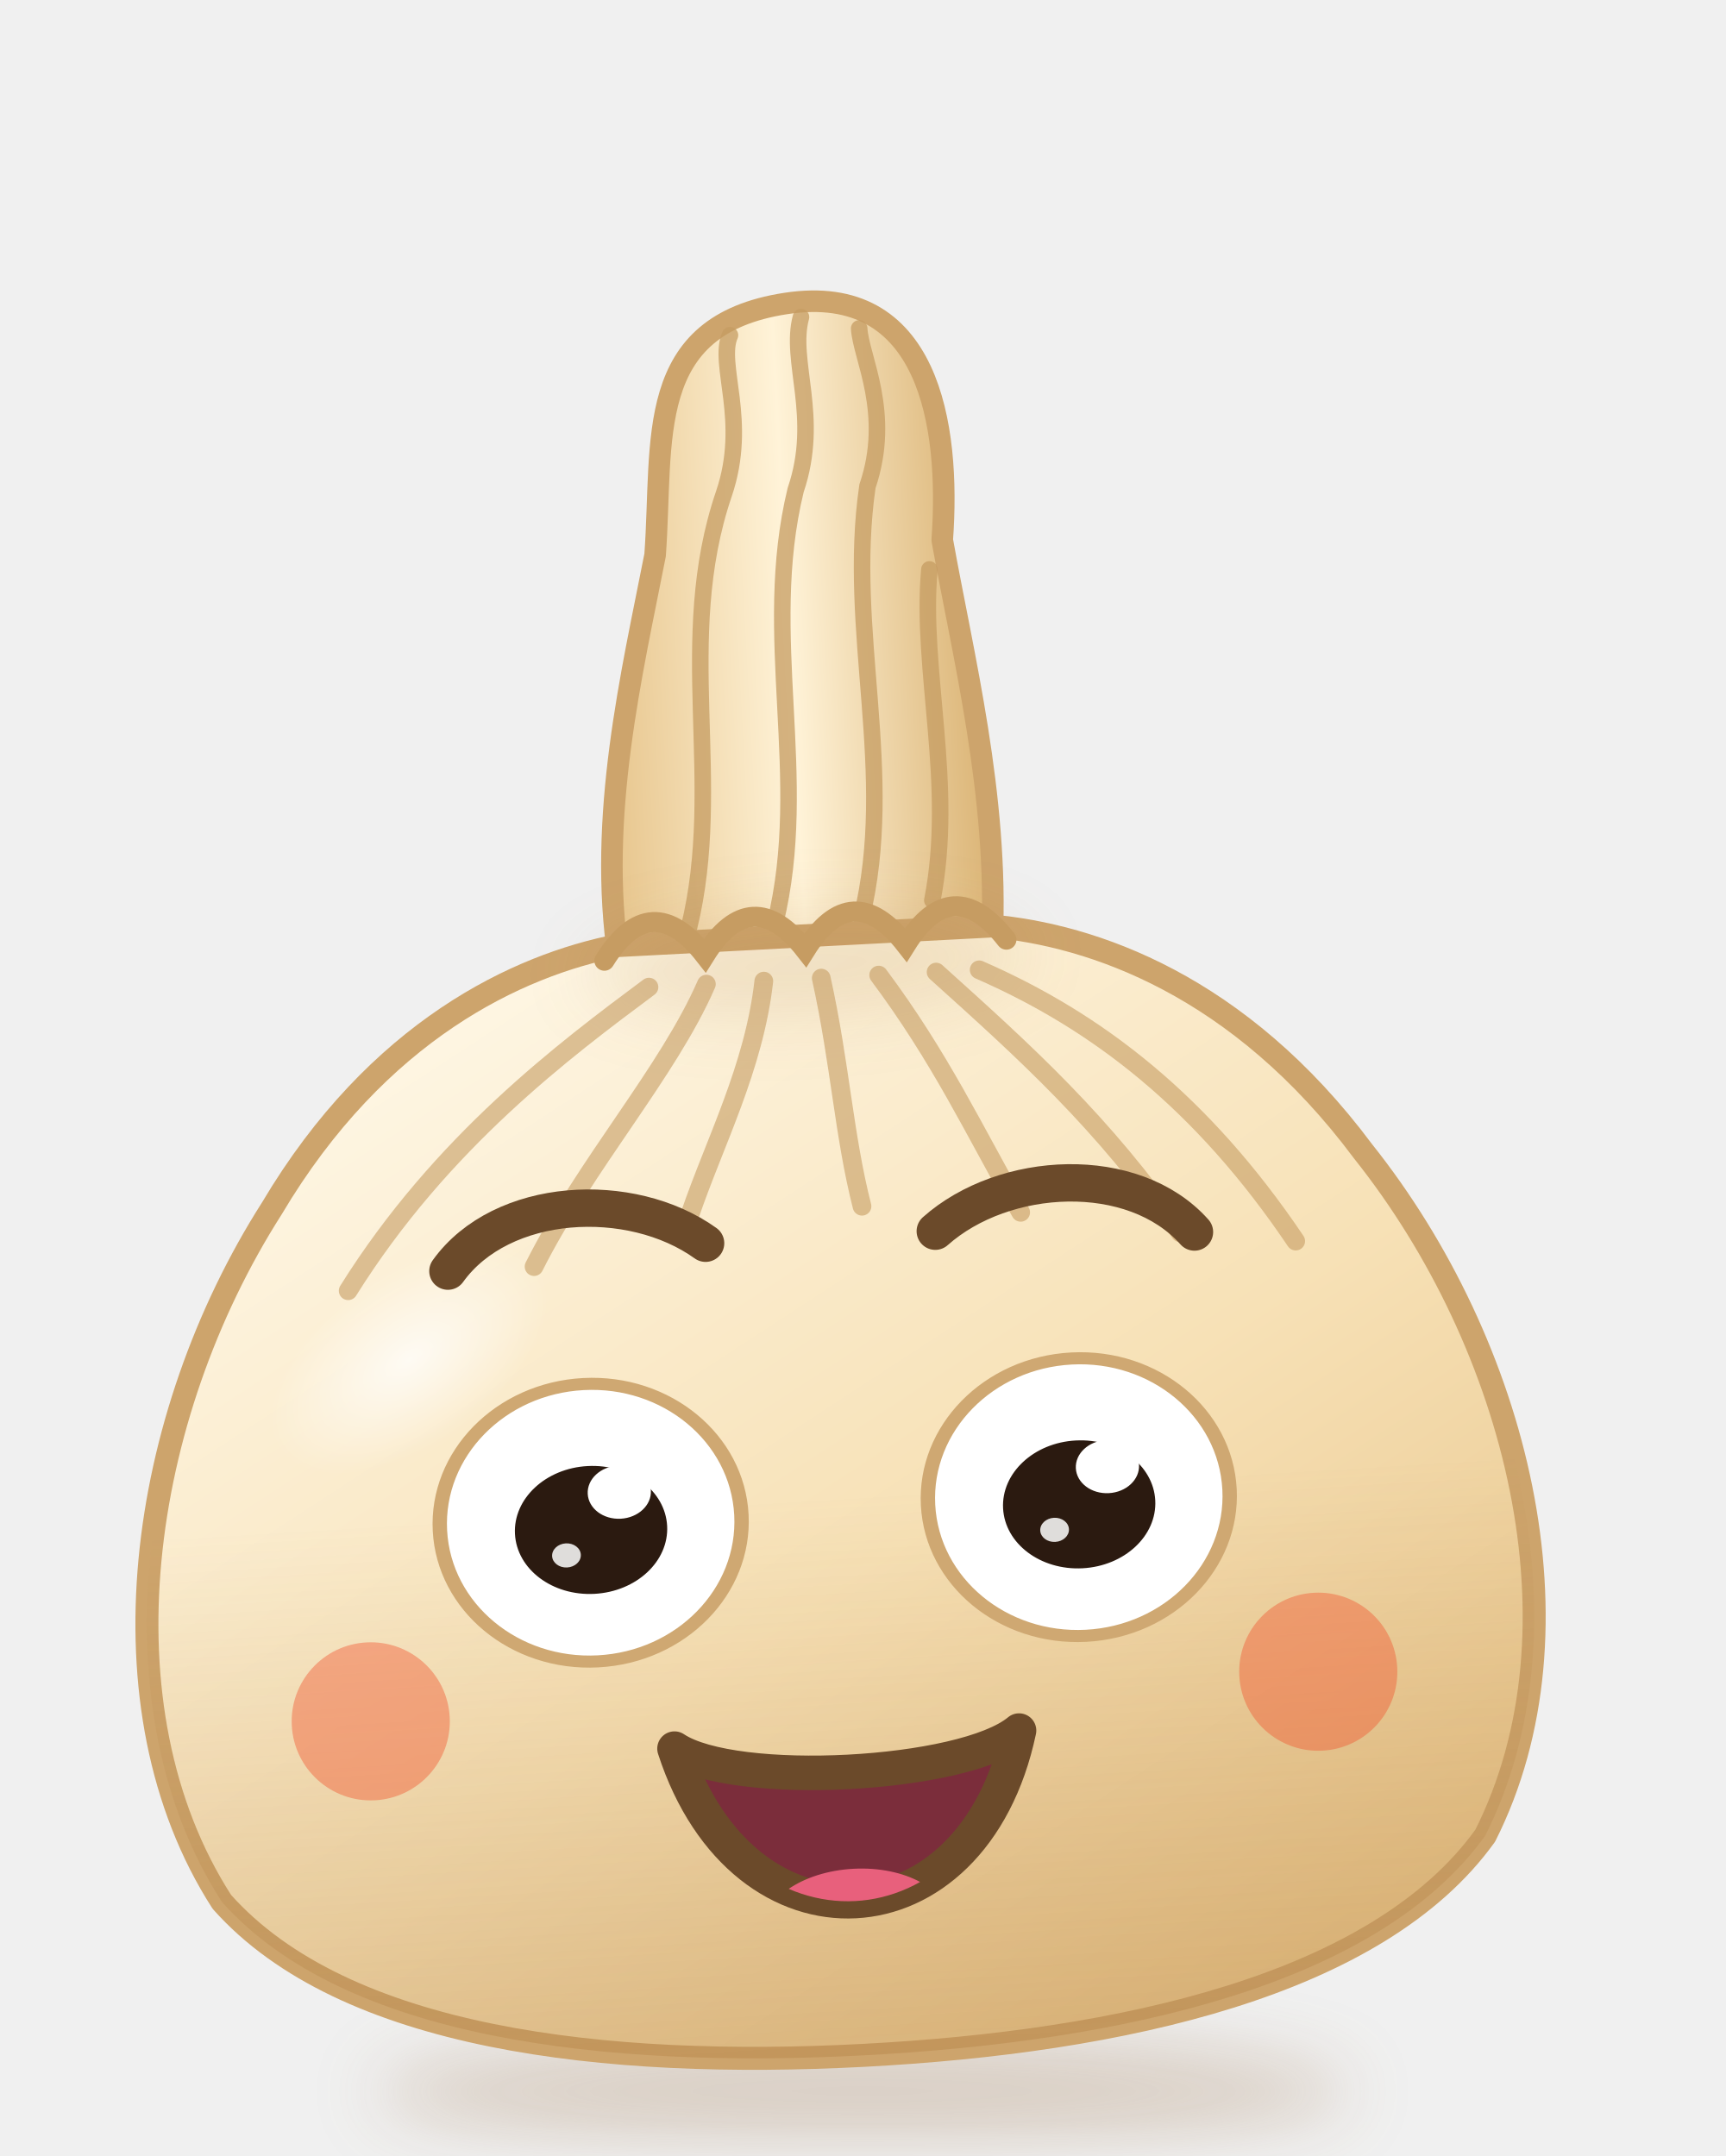
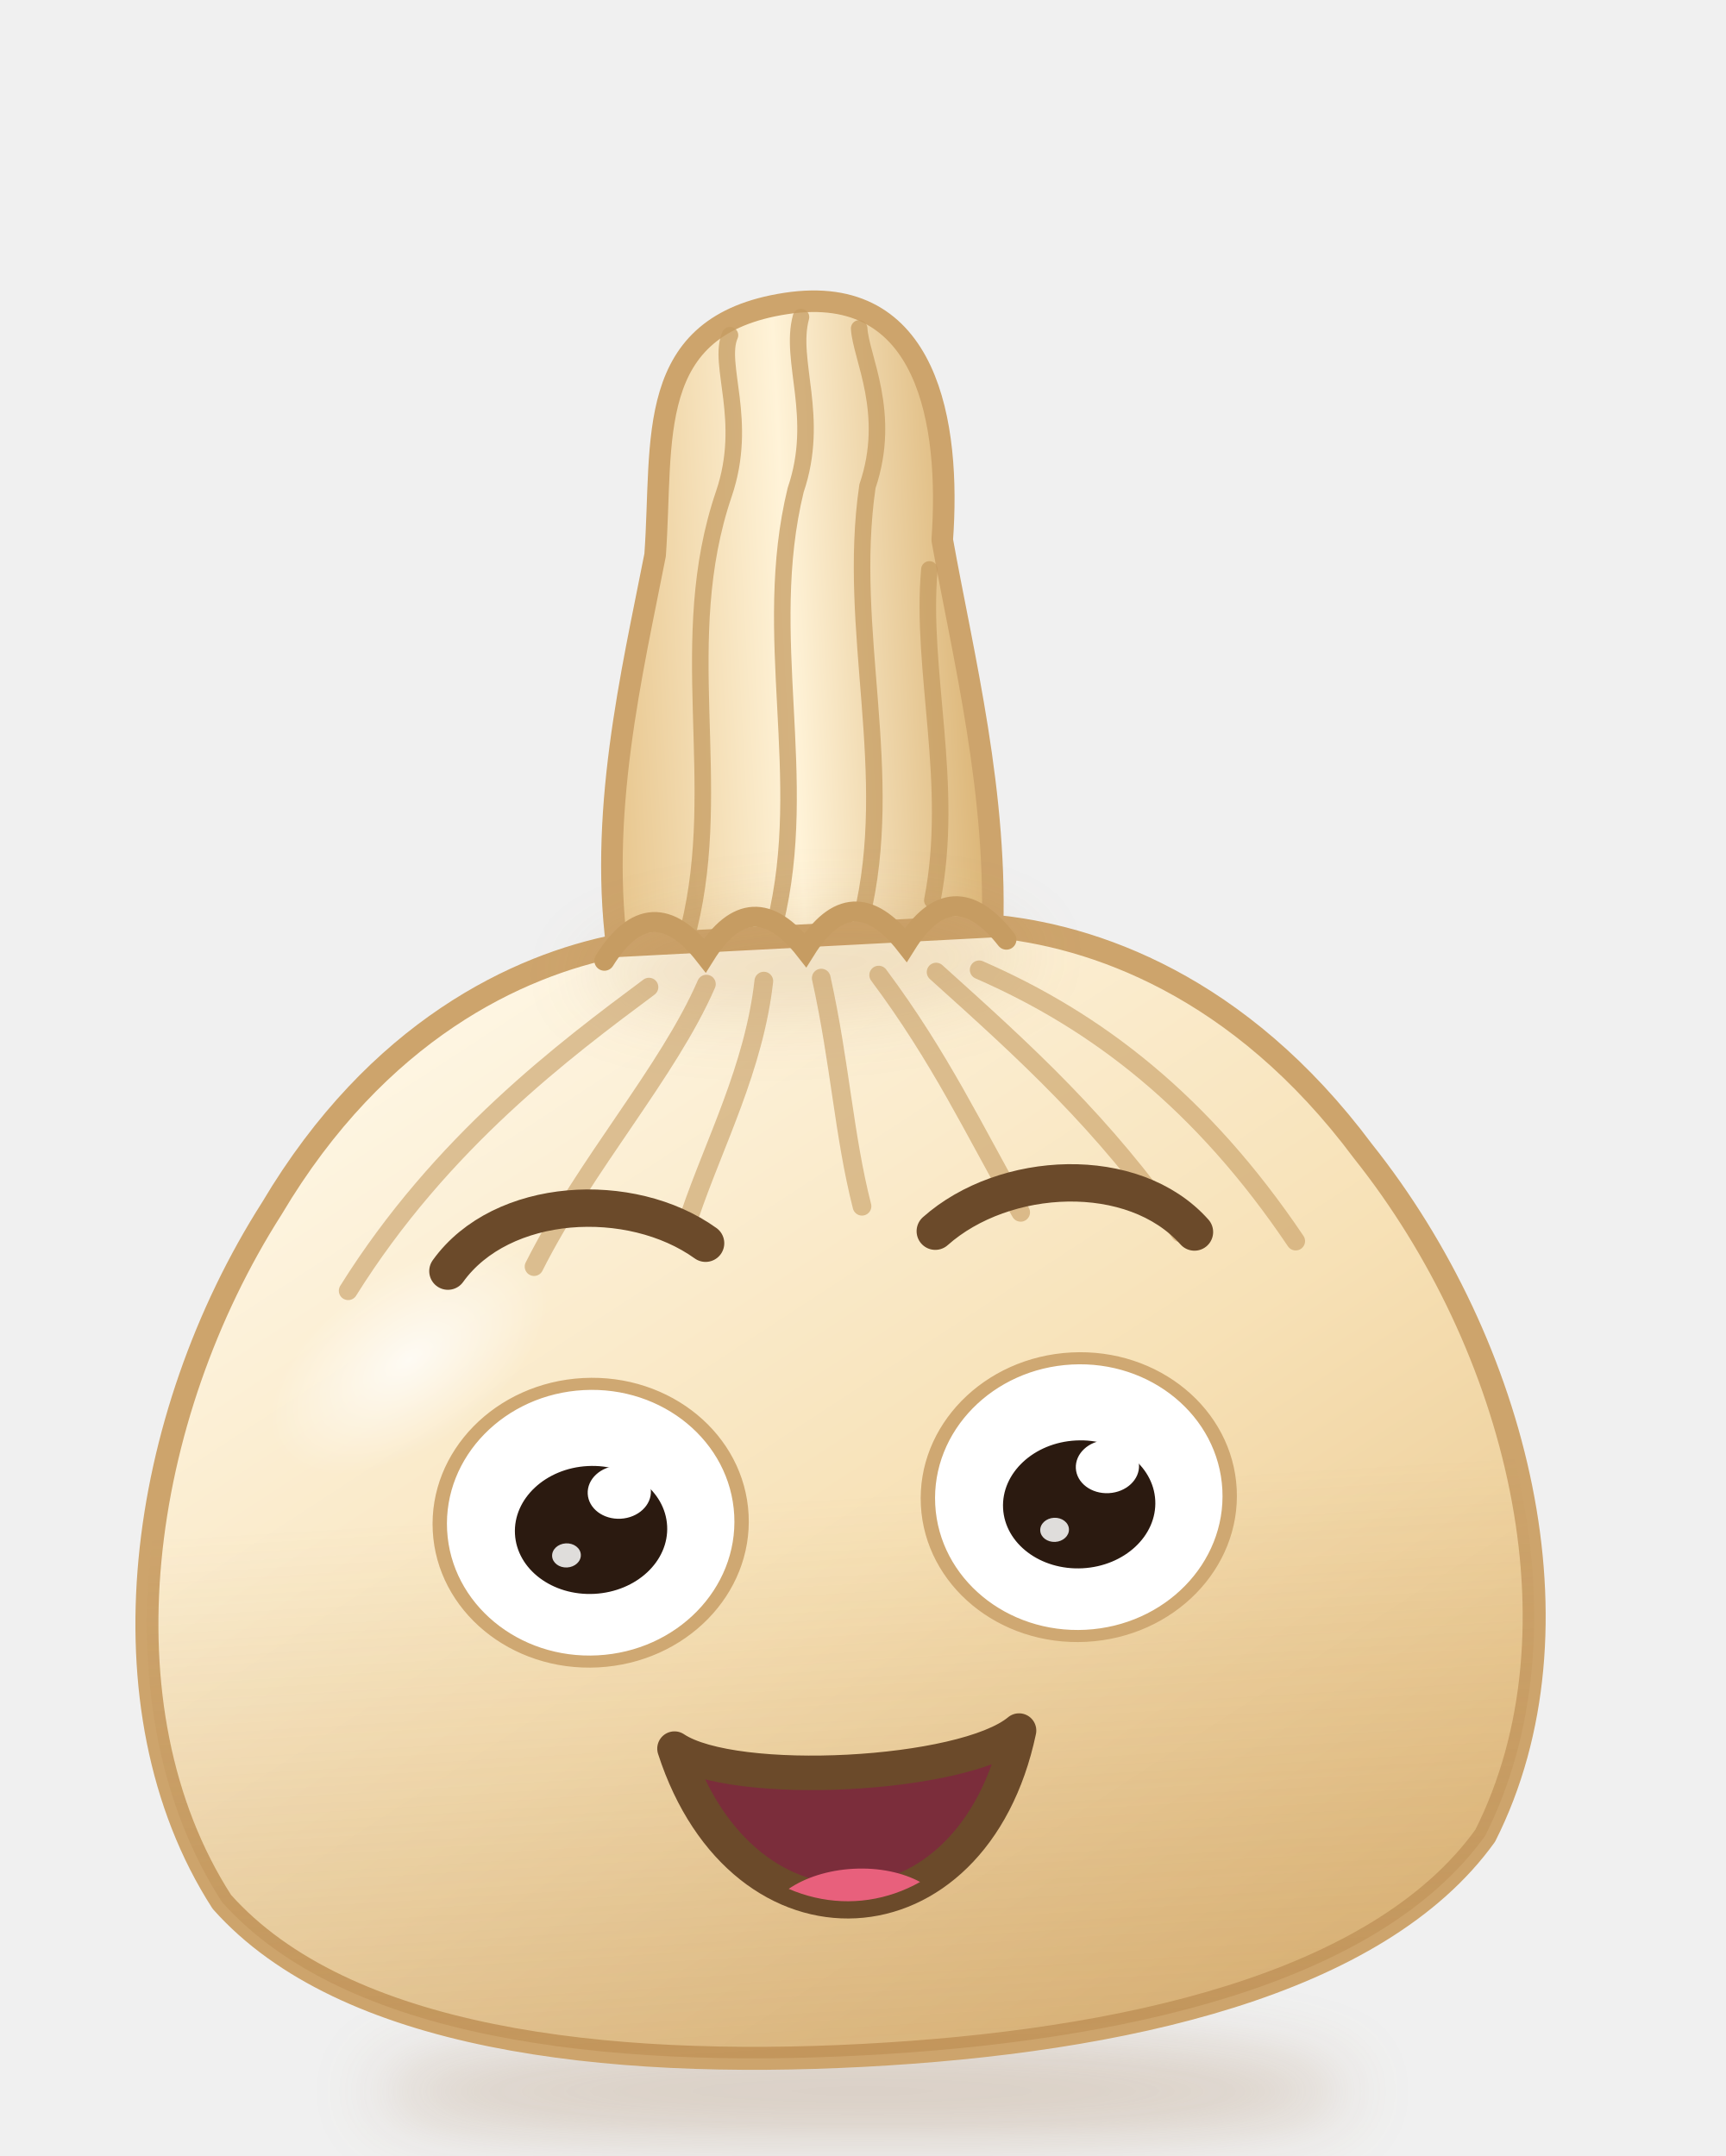
<svg xmlns="http://www.w3.org/2000/svg" class="hinkalik__svg" viewBox="0 0 120 150" width="240" height="300" preserveAspectRatio="xMidYMax meet" role="img" aria-label="Хинкалик">
  <defs>
    <linearGradient id="hinkalik-testo" x1="0.15" y1="0" x2="0.85" y2="1">
      <stop offset="0" stop-color="#FFF9EA" />
      <stop offset="0.55" stop-color="#F7E1B6" />
      <stop offset="1" stop-color="#E6C287" />
    </linearGradient>
    <linearGradient id="hinkalik-hvost" x1="0" y1="0" x2="1" y2="0">
      <stop offset="0" stop-color="#E7C58C" />
      <stop offset="0.5" stop-color="#FFF3D8" />
      <stop offset="1" stop-color="#DBB475" />
    </linearGradient>
    <linearGradient id="hinkalik-ten" x1="0" y1="0" x2="0" y2="1">
      <stop offset="0.5" stop-color="#A56E2E" stop-opacity="0" />
      <stop offset="1" stop-color="#A56E2E" stop-opacity="0.26" />
    </linearGradient>
    <radialGradient id="hinkalik-blik" cx="0.5" cy="0.5" r="0.5">
      <stop offset="0" stop-color="#FFFFFF" stop-opacity="0.75" />
      <stop offset="1" stop-color="#FFFFFF" stop-opacity="0" />
    </radialGradient>
    <filter id="hinkalik-razmytie" x="-30%" y="-200%" width="160%" height="500%">
      <feGaussianBlur stdDeviation="2.4" />
    </filter>
    <clipPath id="hinkalik-rot-klip">
      <path class="hinkalik__rot-klip" d="M48 121 C52 136, 68 136, 72 121 C68 124, 52 124, 48 121 Z" />
    </clipPath>
  </defs>
  <ellipse class="hinkalik__pol" cx="60" cy="145.5" rx="34" ry="4" fill="#8A5A2B" opacity=".22" filter="url(#hinkalik-razmytie)" />
  <g class="hinkalik__figura" style="transform-origin:60px 142px" transform="translate(60 142) rotate(-3) scale(1) translate(-60 -142)">
    <path d="M47 66 C46 56, 49 46, 51 38 C52 30, 51 22, 61 21 C71 20, 72 30, 71 38 C72 46, 74 56, 73 66 Z" fill="url(#hinkalik-hvost)" stroke="#CDA46C" stroke-width="1.5" stroke-linejoin="round" />
    <g fill="none" stroke="#C69C62" stroke-width="1.15" stroke-linecap="round" opacity=".75">
      <path d="M52 64 C55 54, 52 44, 56 34 C58 29, 56 25, 57 23" />
      <path d="M58 64 C61 54, 58 44, 61 34 C63 29, 61 25, 62 22" />
      <path d="M64 64 C67 54, 64 44, 66 34 C68 29, 66 25, 66 23" />
      <path d="M69 63 C71 55, 69 47, 70 40" />
    </g>
    <path d="M47 65 C40 66, 30 70, 22 82 C12 96, 8 116, 16 130 C24 140, 42 143, 60 143 C78 143, 96 140, 104 130 C112 116, 108 96, 98 82 C90 70, 80 66, 73 65 Z" fill="url(#hinkalik-testo)" stroke="#CDA46C" stroke-width="1.6" stroke-linejoin="round" />
    <path d="M47 65 C40 66, 30 70, 22 82 C12 96, 8 116, 16 130 C24 140, 42 143, 60 143 C78 143, 96 140, 104 130 C112 116, 108 96, 98 82 C90 70, 80 66, 73 65 Z" fill="url(#hinkalik-ten)" />
    <ellipse cx="31" cy="93" rx="11" ry="6" fill="url(#hinkalik-blik)" transform="rotate(-32 31 93)" />
    <ellipse cx="60" cy="67" rx="15" ry="3.5" fill="#A56E2E" opacity=".14" filter="url(#hinkalik-razmytie)" />
    <path d="M46 66 q3.5 -5 7 0 q3.5 -5 7 0 q3.5 -5 7 0 q3.5 -5 7 0" fill="none" stroke="#C69C62" stroke-width="1.4" stroke-linecap="round" />
    <g fill="none" stroke="#C69C62" stroke-width="1.3" stroke-linecap="round" opacity=".6">
      <path d="M49 68 C43 72, 34 78, 27 88" />
      <path d="M53 68 C50 74, 44 80, 40 87" />
      <path d="M57 68 C56 74, 53 79, 51 84" />
      <path d="M61 68 C62 74, 62 79, 63 84" />
      <path d="M65 68 C69 74, 71 79, 74 85" />
      <path d="M69 68 C75 74, 80 79, 85 87" />
      <path d="M72 68 C80 72, 87 78, 93 88" />
    </g>
-     <g class="hinkalik__shcheki" fill="#F0532D" opacity="0.42">
-       <circle cx="27" cy="118" r="5.5" />
-       <circle cx="93" cy="118" r="5.5" />
-     </g>
    <g class="hinkalik__glaz hinkalik__glaz--l" style="transform-origin:43px 105px" opacity="1" transform="translate(0 16.8) scale(1 0.84)">
      <ellipse cx="43" cy="105" rx="10.5" ry="11.5" fill="#FFFFFF" stroke="#CFA872" stroke-width="1" />
      <g class="hinkalik__zrachok" transform="translate(0 0)">
        <circle class="hinkalik__zenica" cx="43" cy="105.6" r="5.3" fill="#2B1A10" style="transform-origin:43px 105.6px" />
        <circle cx="45.1" cy="102.6" r="2.2" fill="#FFFFFF" />
        <circle cx="41.2" cy="107.6" r="1" fill="#FFFFFF" opacity=".85" />
      </g>
    </g>
    <g class="hinkalik__glaz hinkalik__glaz--r" style="transform-origin:77px 105px" opacity="1" transform="translate(0 16.8) scale(1 0.84)">
      <ellipse cx="77" cy="105" rx="10.5" ry="11.5" fill="#FFFFFF" stroke="#CFA872" stroke-width="1" />
      <g class="hinkalik__zrachok" transform="translate(0 0)">
        <circle class="hinkalik__zenica" cx="77" cy="105.6" r="5.3" fill="#2B1A10" style="transform-origin:77px 105.6px" />
        <circle cx="79.1" cy="102.6" r="2.2" fill="#FFFFFF" />
        <circle cx="75.2" cy="107.6" r="1" fill="#FFFFFF" opacity=".85" />
      </g>
    </g>
    <g class="hinkalik__veki" fill="none" stroke="#6B4A2A" stroke-width="2.4" stroke-linecap="round" opacity="0">
      <path d="M35 105 C39 111, 47 111, 51 105" />
      <path d="M69 105 C73 111, 81 111, 85 105" />
    </g>
    <g fill="none" stroke="#6B4A2A" stroke-width="2.6" stroke-linecap="round">
      <path class="hinkalik__brov hinkalik__brov--l" d="M34 87 C38 82, 47 82, 52 86" />
      <path class="hinkalik__brov hinkalik__brov--r" d="M68 86 C73 82, 82 82, 86 87" />
    </g>
    <path class="hinkalik__rot" d="M48 121 C52 136, 68 136, 72 121 C68 124, 52 124, 48 121 Z" fill="#7B2D3B" fill-opacity="1" stroke="#6B4A2A" stroke-width="2.4" stroke-linecap="round" stroke-linejoin="round" />
    <ellipse class="hinkalik__yazyk" cx="60" cy="134" rx="6.5" ry="4" fill="#E8607C" opacity="1" clip-path="url(#hinkalik-rot-klip)" />
    <g class="hinkalik__zzz" fill="#8A6A44" font-family="Unbounded, system-ui, sans-serif" font-weight="700" opacity="0">
      <text class="hinkalik__z" x="80" y="44" font-size="11">z</text>
      <text class="hinkalik__z" x="90" y="30" font-size="8">z</text>
      <text class="hinkalik__z" x="99" y="19" font-size="6">z</text>
    </g>
  </g>
</svg>
